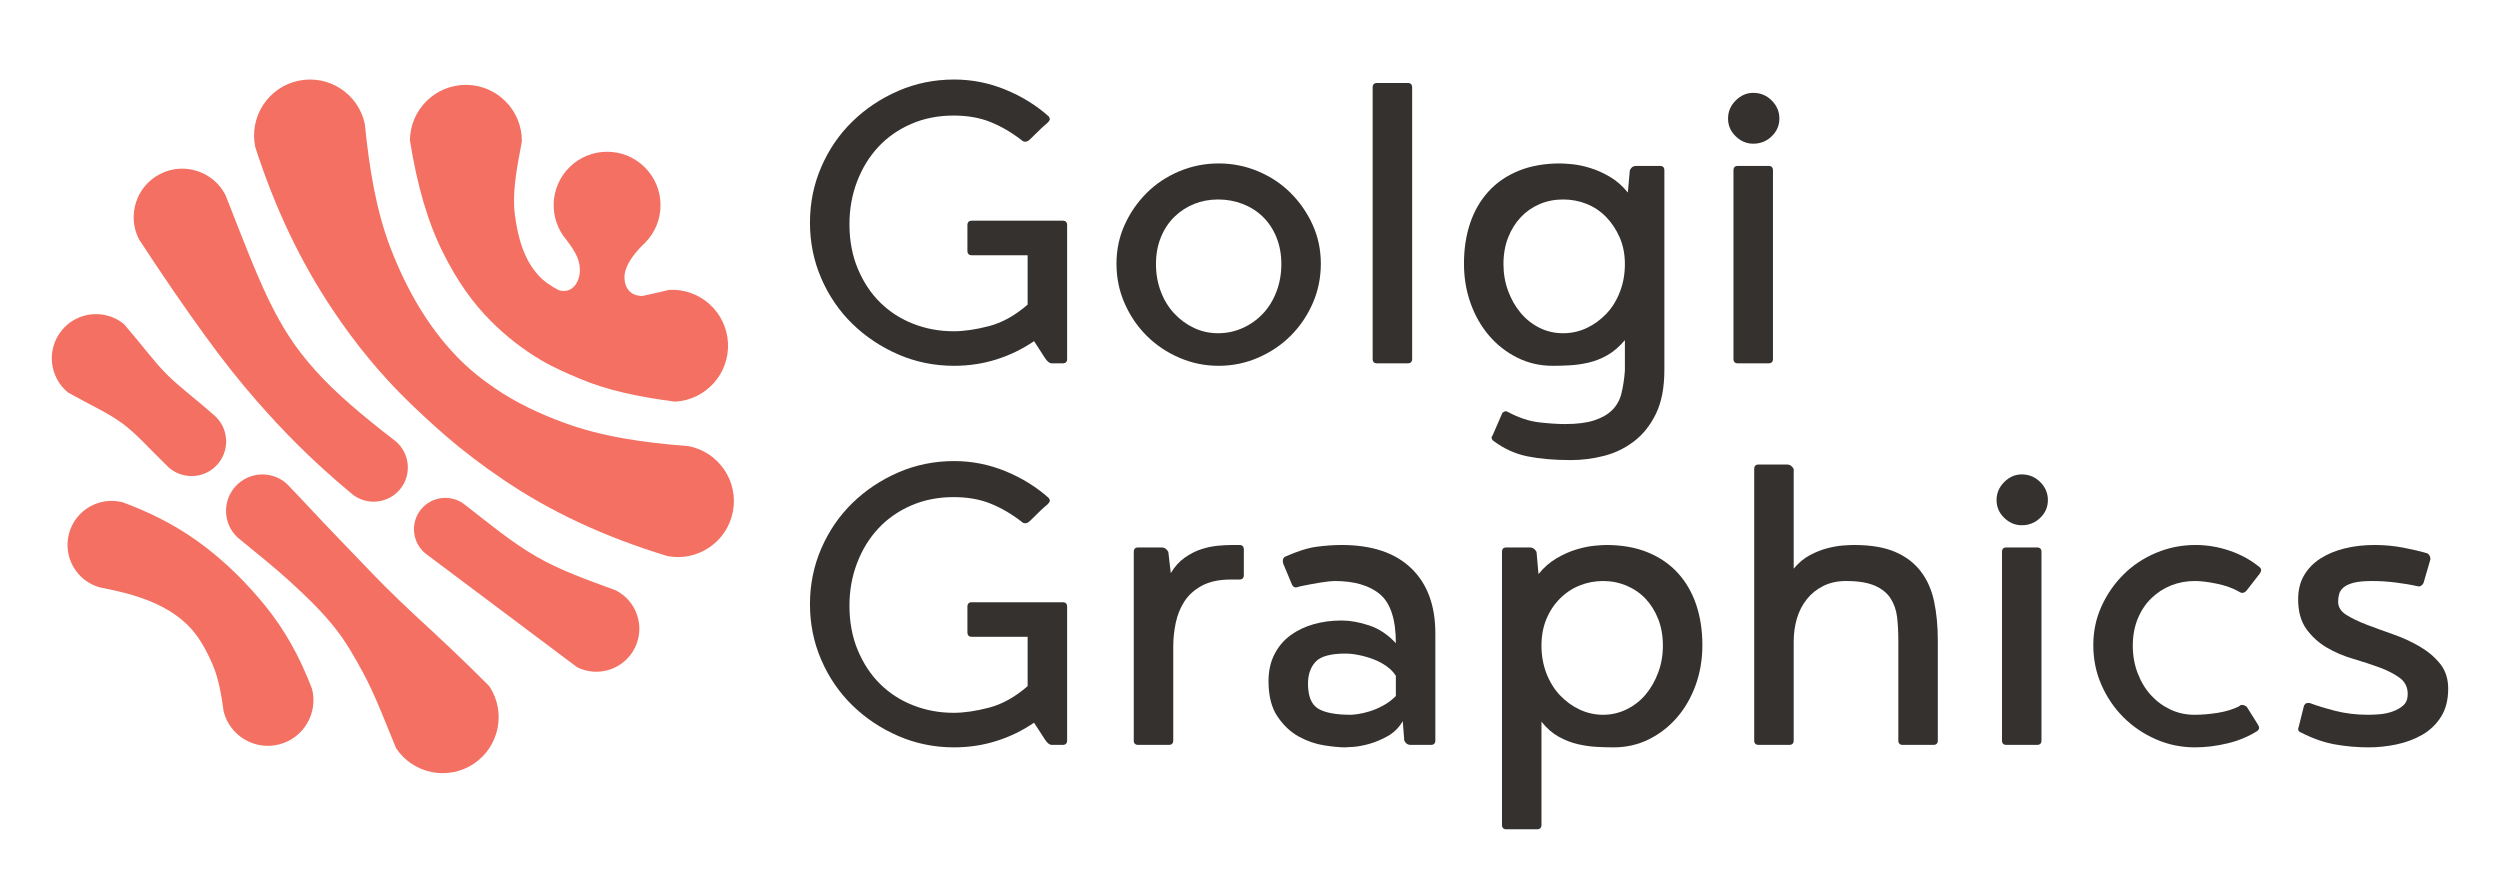
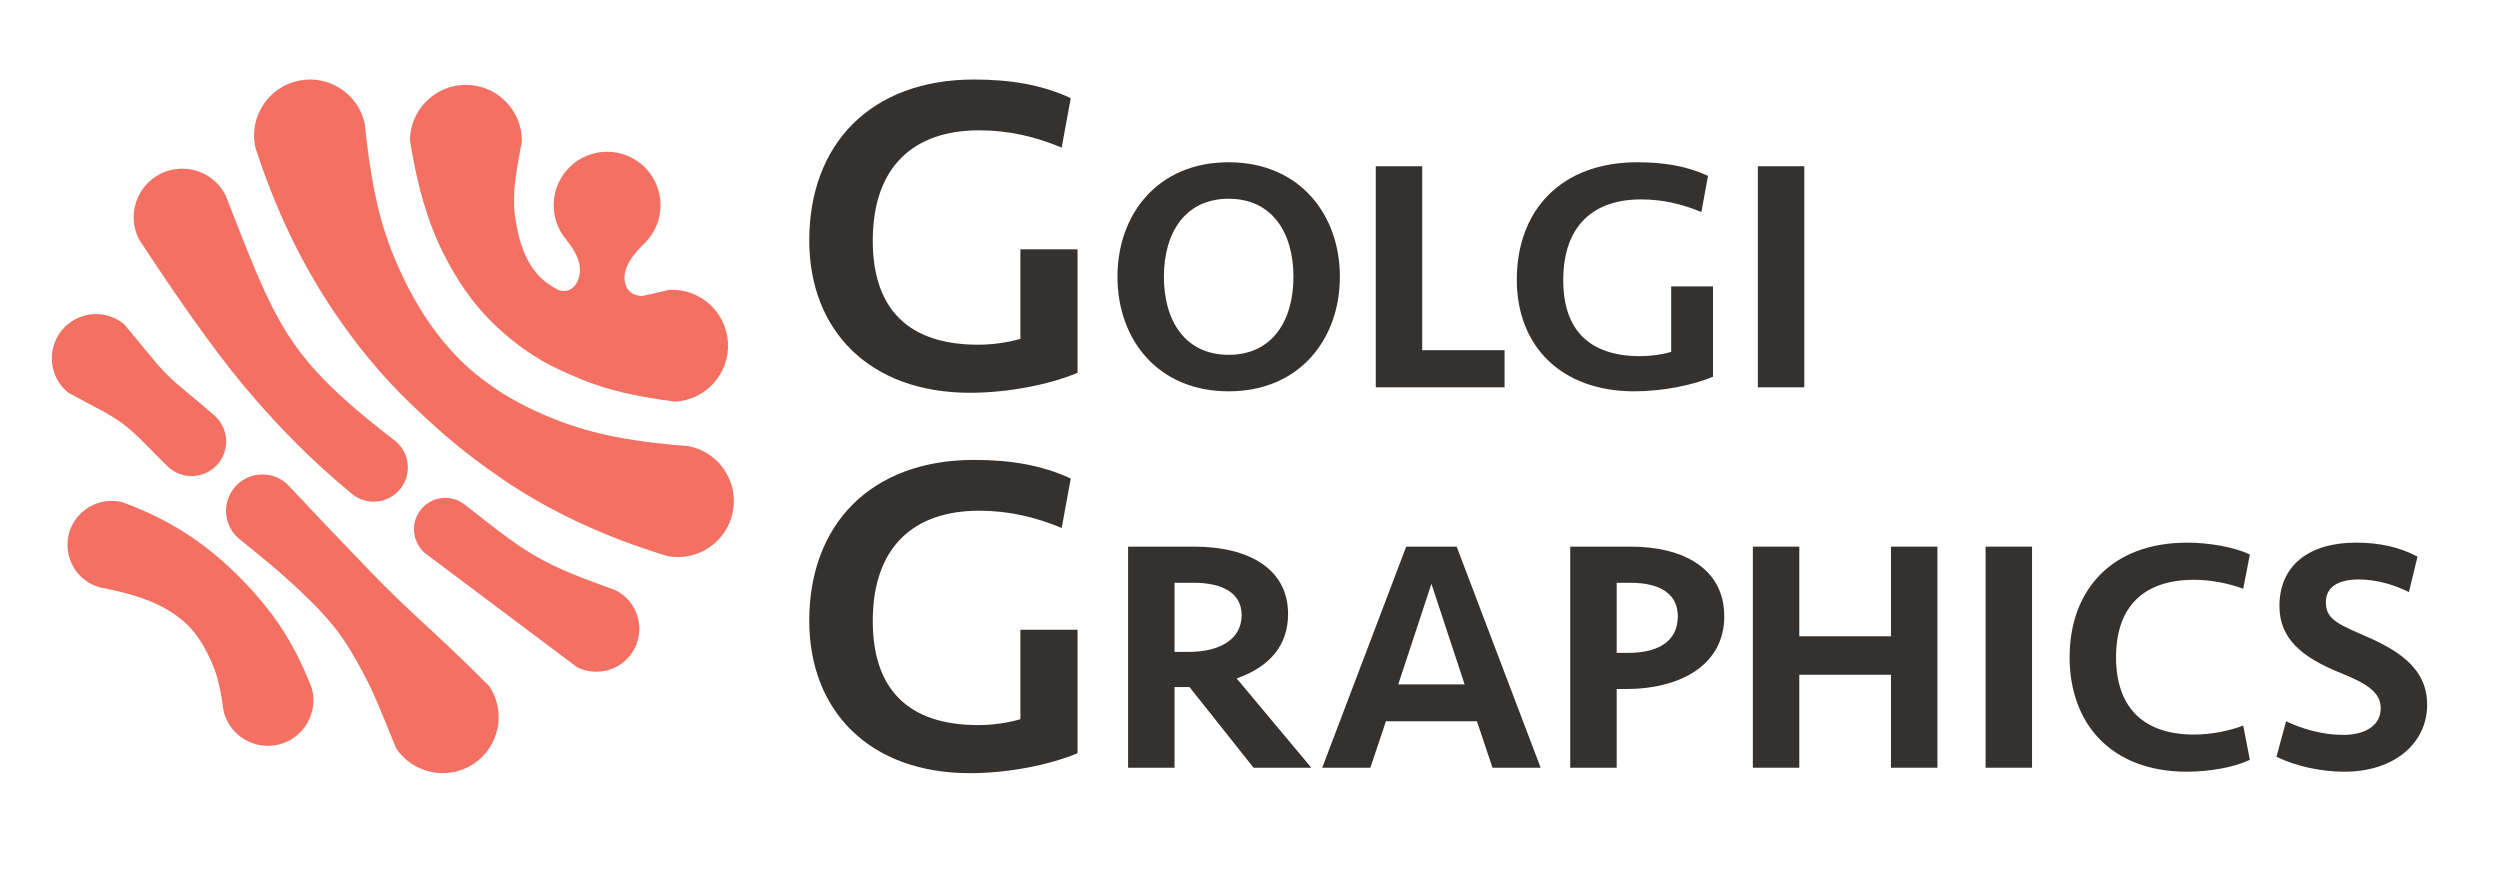
<svg width="100%" height="100%" viewBox="0 0 1000 350" version="1.1" style="fill-rule:evenodd;clip-rule:evenodd;stroke-linejoin:round;stroke-miterlimit:2;">
-   <g>
-     <path d="M27.216,157.002c-7.556,-6.168 -8.682,-17.31 -2.514,-24.866c6.168,-7.556 17.31,-8.682 24.865,-2.514c7.631,8.829 11.726,14.643 16.976,19.95c5.088,5.142 11.02,9.375 19.503,16.876c5.598,5.195 5.926,13.957 0.731,19.555c-5.194,5.599 -13.957,5.927 -19.555,0.732c-7.843,-7.635 -12.441,-13.018 -18.045,-17.201c-5.775,-4.311 -12.137,-7.022 -21.961,-12.532Z" style="fill:#f37062;" />
-     <path d="M95.066,215.016c-5.892,-5.467 -6.237,-14.689 -0.77,-20.581c5.467,-5.892 14.689,-6.237 20.581,-0.77c7.251,7.543 13.328,14.241 19.143,20.219c7.112,7.311 13.305,13.976 19.753,20.451c4.04,4.057 8.117,7.942 12.535,12.041c8.803,8.167 17.925,16.506 29.399,28.091c6.849,10.284 4.061,24.195 -6.223,31.045c-10.285,6.849 -24.195,4.061 -31.045,-6.223c-4.846,-11.772 -8.381,-21.184 -12.958,-29.737c-3.537,-6.609 -6.907,-12.508 -11.146,-17.932c-5.251,-6.72 -11.409,-12.661 -18.421,-19.097c-6.007,-5.514 -12.964,-10.988 -20.848,-17.507Z" style="fill:#f37062;" />
-     <path d="M55.603,95.753c-4.889,-9.548 -1.107,-21.268 8.441,-26.157c9.547,-4.888 21.268,-1.106 26.156,8.441c9.505,24.014 15.621,41.215 25.193,56.164c3.166,4.944 6.773,9.539 10.825,14.05c8.251,9.186 18.543,17.829 31.812,28.077c5.888,4.729 6.828,13.348 2.1,19.235c-4.729,5.887 -13.348,6.828 -19.235,2.099c-16.584,-13.761 -28.01,-25.647 -38.236,-37.332c-7.162,-8.183 -13.577,-16.357 -20.282,-25.575c-8.051,-11.069 -16.483,-23.273 -26.774,-39.002Z" style="fill:#f37062;" />
-     <path d="M170.271,221.465c-5.396,-4.335 -6.259,-12.236 -1.924,-17.632c4.335,-5.397 12.235,-6.259 17.632,-1.925c10.217,7.974 18.754,15.034 28.424,20.641c9.321,5.404 19.5,9.052 31.839,13.56c8.491,4.254 11.93,14.6 7.676,23.091c-4.253,8.49 -14.6,11.929 -23.09,7.676l-60.557,-45.411Z" style="fill:#f37062;" />
-     <path d="M102.109,58.833c-2.556,-12.089 5.184,-23.979 17.274,-26.535c12.089,-2.555 23.979,5.185 26.535,17.275c1.849,18.189 4.568,34.86 10.411,49.936c6.355,16.399 14.837,31.098 26.316,43.048c4.674,4.866 9.976,9.117 15.604,12.944c8.242,5.605 17.397,9.928 27.196,13.542c15.078,5.562 31.665,8.018 49.897,9.399c12.14,2.303 20.127,14.029 17.824,26.169c-2.303,12.14 -14.029,20.127 -26.17,17.824c-25.344,-7.699 -46.913,-17.818 -65.801,-30.648c-8.161,-5.543 -15.82,-11.313 -23.056,-17.574c-4.875,-4.219 -9.572,-8.57 -14.184,-13.027c-11.434,-11.047 -21.542,-23.321 -30.752,-37.072c-12.669,-18.916 -23.045,-40.297 -31.094,-65.281Z" style="fill:#f37062;" />
-     <path d="M257.023,118.376c3.393,-0.698 6.931,-1.55 10.662,-2.437c12.34,-0.633 22.873,8.872 23.507,21.212c0.633,12.34 -8.872,22.873 -21.212,23.507c-14.782,-1.95 -27.064,-4.535 -38.001,-9.149c-5.638,-2.378 -10.82,-4.638 -15.641,-7.503c-7.502,-4.456 -13.937,-9.549 -19.828,-15.421c-7.55,-7.525 -13.657,-16.326 -19.06,-27.044c-6.325,-12.546 -10.567,-27.176 -13.482,-45.427c0.123,-12.356 10.255,-22.287 22.611,-22.164c12.356,0.123 22.287,10.255 22.164,22.611c-2.036,10.935 -3.924,20.328 -2.818,29.114c1.227,9.754 3.827,18.338 9.467,24.475c2.255,2.454 5.068,4.341 8.078,5.908c4.866,1.561 8.069,-2.476 8.434,-7.021c0.367,-4.577 -1.469,-7.98 -5.271,-13.022c-7.235,-8.394 -6.872,-21.095 1.09,-29.056c8.342,-8.342 21.888,-8.342 30.23,-0c8.342,8.342 8.342,21.888 0,30.23c-0.258,0.258 -0.521,0.509 -0.789,0.751c-4.131,4.136 -7.076,8.389 -7.361,12.403c-0.255,3.591 1.479,8.102 7.22,8.033Z" style="fill:#f37062;" />
-     <path d="M40.081,234.996c-9.396,-2.508 -14.989,-12.172 -12.481,-21.568c2.507,-9.397 12.172,-14.989 21.568,-12.482c10.846,4.027 20.366,8.874 28.841,14.83c6.123,4.303 11.67,8.989 16.849,14.119c3.903,3.866 7.569,7.934 11.109,12.268c7.675,9.398 13.851,20.285 18.818,33.31c2.549,9.741 -3.29,19.718 -13.03,22.267c-9.74,2.549 -19.718,-3.289 -22.267,-13.029c-0.971,-6.826 -1.976,-13.15 -4.418,-18.825c-2.571,-5.973 -5.602,-11.571 -10.043,-15.898c-8.767,-8.543 -21.147,-12.403 -34.946,-14.992Z" style="fill:#f37062;" />
+   <g transform="matrix(0.488479,0,0,0.488479,-2.60408,-334.814)">
+     <g transform="matrix(0.557998,0.557998,-0.557998,0.557998,-25.366,160.167)">
+       <path d="M836.094,681.231C810.919,683.777 788.413,665.405 785.867,640.23C783.321,615.055 801.693,592.549 826.868,590.003C857.062,592.202 875.238,595.356 894.605,595.459C913.372,595.559 932.017,592.443 961.337,590.642C981.136,589.901 997.811,605.374 998.551,625.172C999.292,644.971 983.819,661.646 964.021,662.386C935.628,662.767 917.318,661.328 899.365,663.934C880.866,666.62 864.222,673.317 836.094,681.231Z" style="fill:rgb(243,112,98);" />
+     </g>
+     <g transform="matrix(0.557998,0.557998,-0.557998,0.557998,-25.366,160.167)">
+       <path d="M1066.98,663.187C1046.14,663.967 1028.59,647.683 1027.81,626.846C1027.03,606.01 1043.32,588.46 1064.15,587.681C1091.29,588.215 1114.72,589.355 1136.36,589.654C1162.82,590.019 1186.4,590.885 1210.11,590.935C1224.96,590.966 1239.56,590.614 1255.19,590.029C1286.32,588.862 1318.35,587.425 1360.65,587.63C1392.08,593.93 1412.48,624.563 1406.18,655.994C1399.88,687.424 1369.25,707.827 1337.82,701.527C1307.33,688.822 1283.58,678.04 1259.5,670.748C1240.88,665.112 1223.88,660.474 1206.16,658.299C1184.2,655.605 1162,656.003 1137.33,657.06C1116.2,657.965 1093.4,660.685 1066.98,663.187Z" style="fill:rgb(243,112,98);" />
+     </g>
+     <g transform="matrix(0.643356,0.643356,-0.643356,0.643356,28.5626,-80.5571)">
+       <path d="M818.051,677.232C795.083,669.82 782.454,645.155 789.866,622.187C797.278,599.22 821.943,586.59 844.911,594.002C898.238,617.086 935.336,634.721 974.35,643.277C987.252,646.107 1000.3,647.677 1013.93,648.408C1041.67,649.896 1071.79,647.272 1109.21,642.465C1126.1,640.622 1141.31,652.838 1143.15,669.728C1145,686.618 1132.78,701.828 1115.89,703.671C1067.61,708.161 1030.52,707.431 995.662,705.109C971.247,703.482 948.035,700.685 922.702,696.687C892.281,691.885 859.451,685.884 818.051,677.232Z" style="fill:rgb(243,112,98);" />
+     </g>
+     <g transform="matrix(0.643356,0.643356,-0.643356,0.643356,28.5626,-80.5571)">
+       <path d="M1200.5,694.802C1185.02,696.492 1171.07,685.294 1169.38,669.811C1167.69,654.328 1178.89,640.387 1194.38,638.697C1223.32,635.128 1248.13,632.778 1272.44,626.313C1295.87,620.082 1317.86,609.69 1344.67,597.231C1364.94,590.491 1386.88,601.48 1393.62,621.756C1400.36,642.032 1389.37,663.966 1369.09,670.706L1200.5,694.802Z" style="fill:rgb(243,112,98);" />
+     </g>
+     <g transform="matrix(0.571586,0.571586,-0.571586,0.571586,147.254,-42.1891)">
+       <path d="M800.546,683.135C774.32,666.062 766.89,630.908 783.963,604.683C801.036,578.457 836.19,571.026 862.416,588.099C898.3,617.359 933.023,642.346 970.483,658.88C1011.23,676.866 1052.74,688.001 1094.7,688.843C1111.79,689.186 1128.89,687.305 1145.82,684.08C1170.62,679.357 1194.76,670.703 1218.78,659.628C1255.74,642.587 1289.84,617.282 1324.96,587.106C1350.83,569.489 1386.13,576.186 1403.74,602.05C1421.36,627.915 1414.66,663.215 1388.8,680.832C1329.62,712.431 1272.88,732.936 1216.08,743.785C1191.54,748.473 1167.49,751.856 1143.32,753.6C1127.03,754.776 1110.83,755.396 1094.59,755.674C1054.33,756.365 1014.25,752.487 973.132,744.355C916.572,733.167 859.702,713.461 800.546,683.135Z" style="fill:rgb(243,112,98);" />
+     </g>
+     <g transform="matrix(0.320358,0.320358,-0.320358,0.320358,324.086,330.757)">
+       <path d="M1255.49,608.047C1264.1,594.974 1272.68,580.948 1281.77,566.194C1319.18,524.742 1383.2,521.456 1424.65,558.862C1466.11,596.268 1469.39,660.291 1431.99,701.743C1378.53,742.744 1331.03,773.725 1281.34,793.93C1255.73,804.346 1231.95,813.68 1207.39,819.934C1169.18,829.665 1132.35,833.952 1094.76,834.013C1046.6,834.091 998.963,825.484 947.456,808.503C887.165,788.626 826.861,755.434 759.236,706.435C720.151,666.562 720.791,602.458 760.664,563.373C800.537,524.287 864.64,524.927 903.726,564.8C932.157,606.244 956.138,642.289 987.746,666.829C1022.83,694.071 1058.57,713.193 1096.2,714.78C1111.24,715.414 1126.26,712.458 1140.88,707.847C1161.42,697.285 1158.75,674.154 1145.4,658.469C1131.94,642.67 1115.21,637.662 1086.95,633.701C1037.01,629.998 997.591,588.256 997.591,537.379C997.591,484.07 1040.87,440.79 1094.18,440.79C1147.49,440.79 1190.77,484.07 1190.77,537.379C1190.77,539.03 1190.73,540.671 1190.65,542.301C1190.66,568.715 1194.84,591.713 1206.76,605.449C1217.42,617.739 1237.37,626.612 1255.49,608.047Z" style="fill:rgb(243,112,98);" />
+     </g>
+     <g transform="matrix(0.24281,0.24281,-0.24281,0.24281,49.1272,775.418)">
+       <path d="M884.098,726.54C833.917,755.58 769.599,738.416 740.559,688.234C711.518,638.053 728.682,573.735 778.864,544.695C841.563,515.95 902.129,496.25 962.961,485.631C1006.92,477.958 1050.05,474.33 1093.51,474.122C1126.26,473.965 1158.86,475.656 1192.06,479.006C1264.03,486.268 1335.96,506.127 1411.81,540.101C1463.62,570.417 1481.06,637.089 1450.75,688.896C1420.43,740.703 1353.76,758.151 1301.95,727.836C1269.08,703.159 1238.19,680.732 1203.97,667.105C1167.95,652.764 1131.58,641.943 1094.62,642.422C1021.64,643.367 953.182,679.282 884.098,726.54Z" style="fill:rgb(243,112,98);" />
+     </g>
  </g>
-   <g>
-     <path d="M413.622,136.452c-4.607,3.159 -9.609,5.594 -15.005,7.305c-5.397,1.711 -11.057,2.567 -16.98,2.567c-7.897,0 -15.334,-1.514 -22.31,-4.541c-6.976,-3.027 -13.097,-7.108 -18.362,-12.241c-5.265,-5.133 -9.411,-11.188 -12.438,-18.164c-3.028,-6.976 -4.541,-14.413 -4.541,-22.311c-0,-7.897 1.513,-15.334 4.541,-22.31c3.027,-6.976 7.173,-13.031 12.438,-18.164c5.265,-5.133 11.386,-9.214 18.362,-12.241c6.976,-3.028 14.413,-4.541 22.31,-4.541c7.108,-0 13.952,1.349 20.533,4.047c6.582,2.699 12.373,6.285 17.375,10.761c0.263,0.526 0.395,0.855 0.395,0.987c-0,0.395 -0.329,0.921 -0.987,1.579c-0.659,0.527 -1.514,1.284 -2.567,2.271c-1.053,0.987 -2.501,2.402 -4.344,4.245c-0.658,0.658 -1.316,0.987 -1.974,0.987c-0.527,-0 -0.987,-0.198 -1.382,-0.593c-4.08,-3.159 -8.26,-5.594 -12.537,-7.305c-4.278,-1.711 -9.181,-2.566 -14.709,-2.566c-6.187,-0 -11.847,1.118 -16.98,3.356c-5.133,2.238 -9.51,5.298 -13.129,9.181c-3.62,3.883 -6.45,8.49 -8.49,13.82c-2.04,5.331 -3.061,11.024 -3.061,17.079c0,6.581 1.119,12.537 3.357,17.868c2.238,5.331 5.232,9.839 8.983,13.524c3.752,3.686 8.161,6.516 13.229,8.49c5.067,1.974 10.431,2.961 16.091,2.961c4.212,0 8.95,-0.691 14.215,-2.073c5.265,-1.382 10.398,-4.245 15.4,-8.588l0,-19.744l-22.31,0c-1.185,0 -1.777,-0.592 -1.777,-1.777l-0,-10.266c-0,-1.185 0.592,-1.777 1.777,-1.777l36.328,-0c1.185,-0 1.777,0.592 1.777,1.777l0,53.505c0,1.185 -0.592,1.777 -1.777,1.777l-4.343,-0c-0.922,-0 -1.843,-0.724 -2.765,-2.172l-4.343,-6.713Z" style="fill:#34312f;fill-rule:nonzero;" />
-     <path d="M487.266,133.293c3.422,0 6.68,-0.691 9.773,-2.073c3.093,-1.382 5.791,-3.29 8.095,-5.726c2.303,-2.435 4.113,-5.363 5.429,-8.785c1.316,-3.423 1.975,-7.108 1.975,-11.057c-0,-3.949 -0.659,-7.535 -1.975,-10.76c-1.316,-3.225 -3.126,-5.956 -5.429,-8.194c-2.304,-2.237 -5.002,-3.949 -8.095,-5.133c-3.093,-1.185 -6.351,-1.777 -9.773,-1.777c-3.423,-0 -6.614,0.592 -9.576,1.777c-2.962,1.184 -5.594,2.896 -7.897,5.133c-2.304,2.238 -4.114,4.969 -5.43,8.194c-1.316,3.225 -1.974,6.811 -1.974,10.76c-0,3.949 0.658,7.634 1.974,11.057c1.316,3.422 3.126,6.35 5.43,8.785c2.303,2.436 4.935,4.344 7.897,5.726c2.962,1.382 6.153,2.073 9.576,2.073Zm0.197,13.031c-5.528,0 -10.793,-1.086 -15.795,-3.258c-5.002,-2.171 -9.345,-5.1 -13.031,-8.786c-3.685,-3.685 -6.614,-7.996 -8.786,-12.932c-2.171,-4.936 -3.257,-10.234 -3.257,-15.893c-0,-5.529 1.086,-10.695 3.257,-15.499c2.172,-4.804 5.101,-9.049 8.786,-12.735c3.686,-3.685 8.029,-6.581 13.031,-8.687c5.002,-2.106 10.267,-3.159 15.795,-3.159c5.528,-0 10.793,1.053 15.795,3.159c5.002,2.106 9.345,5.002 13.031,8.687c3.685,3.686 6.614,7.931 8.786,12.735c2.172,4.804 3.258,9.97 3.258,15.499c-0,5.659 -1.086,10.957 -3.258,15.893c-2.172,4.936 -5.101,9.247 -8.786,12.932c-3.686,3.686 -8.029,6.615 -13.031,8.786c-5.002,2.172 -10.267,3.258 -15.795,3.258Z" style="fill:#34312f;fill-rule:nonzero;" />
-     <path d="M549.063,34.97c0,-1.185 0.593,-1.777 1.777,-1.777l12.241,-0c1.185,-0 1.777,0.592 1.777,1.777l0,108.59c0,1.185 -0.592,1.777 -1.777,1.777l-12.241,-0c-1.184,-0 -1.777,-0.592 -1.777,-1.777l0,-108.59Z" style="fill:#34312f;fill-rule:nonzero;" />
-     <path d="M625.274,133.293c3.291,0 6.417,-0.691 9.378,-2.073c2.962,-1.382 5.594,-3.29 7.898,-5.726c2.303,-2.435 4.113,-5.363 5.429,-8.785c1.316,-3.423 1.975,-7.108 1.975,-11.057c-0,-3.949 -0.692,-7.503 -2.074,-10.662c-1.382,-3.158 -3.191,-5.89 -5.429,-8.193c-2.238,-2.304 -4.837,-4.048 -7.799,-5.232c-2.961,-1.185 -6.087,-1.777 -9.378,-1.777c-3.422,-0 -6.581,0.625 -9.477,1.876c-2.896,1.25 -5.397,2.994 -7.503,5.232c-2.106,2.237 -3.784,4.936 -5.034,8.094c-1.251,3.159 -1.876,6.713 -1.876,10.662c0,3.817 0.625,7.404 1.876,10.76c1.25,3.357 2.928,6.285 5.034,8.786c2.106,2.501 4.607,4.476 7.503,5.923c2.896,1.448 6.055,2.172 9.477,2.172Zm40.474,14.611c0,7.107 -1.118,12.965 -3.356,17.571c-2.238,4.607 -5.166,8.293 -8.786,11.057c-3.62,2.764 -7.634,4.705 -12.044,5.824c-4.409,1.119 -8.785,1.678 -13.129,1.678c-6.713,0 -12.504,-0.493 -17.375,-1.48c-4.87,-0.988 -9.345,-2.995 -13.425,-6.022c-0.658,-0.395 -0.987,-0.922 -0.987,-1.58c-0,-0.263 0.131,-0.526 0.394,-0.789l3.949,-9.082c0.263,-0.132 0.494,-0.264 0.691,-0.395c0.198,-0.132 0.428,-0.198 0.691,-0.198c0.132,0 0.461,0.132 0.987,0.395c4.212,2.238 8.293,3.587 12.242,4.048c3.948,0.46 7.436,0.691 10.464,0.691c4.738,-0 8.621,-0.494 11.648,-1.481c3.028,-0.987 5.43,-2.369 7.207,-4.146c1.777,-1.777 2.994,-3.982 3.652,-6.615c0.659,-2.632 1.119,-5.659 1.383,-9.082l-0,-12.241c-2.238,2.633 -4.574,4.64 -7.009,6.022c-2.436,1.382 -4.936,2.369 -7.503,2.962c-2.567,0.592 -5.068,0.954 -7.503,1.086c-2.435,0.131 -4.705,0.197 -6.811,0.197c-5.134,0 -9.872,-1.086 -14.216,-3.258c-4.343,-2.171 -8.095,-5.1 -11.254,-8.786c-3.159,-3.685 -5.627,-7.996 -7.403,-12.932c-1.777,-4.936 -2.666,-10.234 -2.666,-15.893c0,-5.923 0.823,-11.32 2.468,-16.19c1.645,-4.87 4.08,-9.082 7.305,-12.636c3.225,-3.554 7.24,-6.318 12.044,-8.292c4.804,-1.975 10.365,-2.962 16.683,-2.962c0.922,-0 2.468,0.099 4.64,0.296c2.172,0.198 4.574,0.691 7.207,1.481c2.632,0.79 5.297,1.974 7.996,3.554c2.698,1.579 5.1,3.685 7.206,6.318l0.79,-8.885c0.526,-1.185 1.382,-1.777 2.567,-1.777l9.477,0c1.184,0 1.776,0.592 1.776,1.777l0,79.765Z" style="fill:#34312f;fill-rule:nonzero;" />
-     <path d="M693.39,68.139c-0,-1.185 0.592,-1.777 1.777,-1.777l12.241,0c1.184,0 1.777,0.592 1.777,1.777l-0,75.421c-0,1.185 -0.593,1.777 -1.777,1.777l-12.241,-0c-1.185,-0 -1.777,-0.592 -1.777,-1.777l-0,-75.421Zm-2.172,-20.731c-0,-2.764 1.02,-5.166 3.06,-7.206c2.04,-2.04 4.377,-3.06 7.009,-3.06c2.896,-0 5.364,1.02 7.404,3.06c2.04,2.04 3.06,4.442 3.06,7.206c0,2.764 -1.02,5.134 -3.06,7.108c-2.04,1.974 -4.508,2.962 -7.404,2.962c-2.632,-0 -4.969,-0.988 -7.009,-2.962c-2.04,-1.974 -3.06,-4.344 -3.06,-7.108Z" style="fill:#34312f;fill-rule:nonzero;" />
+   <g transform="matrix(0.212634,0,0,0.212634,216.864,-75.2128)">
+     <path d="M812.486,503.324C617.667,503.324 502.458,625.372 502.458,805.648C502.458,975.671 615.96,1092.59 804.796,1092.59C876.573,1092.59 954.258,1077.24 1007.16,1055.05L1007.16,822.735L899.645,822.735L899.645,991.05C877.428,997.885 847.521,1002.16 820.177,1002.16C688.585,1002.16 621.934,934.66 621.934,806.502C621.934,666.382 699.693,598.883 821.886,598.883C878.282,598.883 927.805,610.847 977.297,631.352L994.364,538.305C938.898,512.709 879.991,503.324 812.486,503.324Z" style="fill:rgb(52,49,47);fill-rule:nonzero;" />
+     <path d="M1500.64,874.407C1500.64,756.953 1424.51,658.96 1291.44,658.96C1157.75,658.96 1082.24,756.953 1082.24,874.407C1082.24,991.861 1157.75,1089.85 1291.44,1089.85C1424.51,1089.85 1500.64,991.861 1500.64,874.407ZM1291.44,1021.22C1210.22,1021.22 1169.61,958.124 1169.61,874.407C1169.61,790.689 1210.22,727.587 1291.44,727.587C1372.66,727.587 1413.28,790.689 1413.28,874.407C1413.28,958.124 1372.66,1021.22 1291.44,1021.22Z" style="fill:rgb(52,49,47);fill-rule:nonzero;" />
+     <path d="M1568.17,666.455L1568.17,1082.36L1810.44,1082.36L1810.44,1012.48L1655.54,1012.48L1655.54,666.455L1568.17,666.455Z" style="fill:rgb(52,49,47);fill-rule:nonzero;" />
+     <path d="M2060.17,658.96C1917.72,658.96 1833.47,748.205 1833.47,880.029C1833.47,1004.36 1916.47,1089.85 2054.55,1089.85C2107.04,1089.85 2163.84,1078.62 2202.53,1062.4L2202.53,892.524L2123.91,892.524L2123.91,1015.6C2107.66,1020.6 2085.79,1023.72 2065.8,1023.72C1969.57,1023.72 1920.84,974.367 1920.84,880.653C1920.84,778.194 1977.7,728.836 2067.05,728.836C2108.29,728.836 2144.5,737.584 2180.69,752.579L2193.17,684.54C2152.61,665.823 2109.53,658.96 2060.17,658.96Z" style="fill:rgb(52,49,47);fill-rule:nonzero;" />
+     <rect x="2286.93" y="666.455" width="87.365" height="415.901" style="fill:rgb(52,49,47);fill-rule:nonzero;" />
  </g>
-   <g>
-     <path d="M413.622,289.071c-4.607,3.159 -9.609,5.594 -15.005,7.305c-5.397,1.711 -11.057,2.567 -16.98,2.567c-7.897,-0 -15.334,-1.514 -22.31,-4.541c-6.976,-3.028 -13.097,-7.108 -18.362,-12.242c-5.265,-5.133 -9.411,-11.188 -12.438,-18.164c-3.028,-6.976 -4.541,-14.413 -4.541,-22.31c-0,-7.898 1.513,-15.334 4.541,-22.31c3.027,-6.976 7.173,-13.031 12.438,-18.165c5.265,-5.133 11.386,-9.213 18.362,-12.241c6.976,-3.027 14.413,-4.541 22.31,-4.541c7.108,0 13.952,1.349 20.533,4.048c6.582,2.698 12.373,6.285 17.375,10.76c0.263,0.527 0.395,0.856 0.395,0.987c-0,0.395 -0.329,0.922 -0.987,1.58c-0.659,0.526 -1.514,1.283 -2.567,2.27c-1.053,0.987 -2.501,2.402 -4.344,4.245c-0.658,0.658 -1.316,0.987 -1.974,0.987c-0.527,0 -0.987,-0.197 -1.382,-0.592c-4.08,-3.159 -8.26,-5.594 -12.537,-7.305c-4.278,-1.711 -9.181,-2.567 -14.709,-2.567c-6.187,0 -11.847,1.119 -16.98,3.357c-5.133,2.237 -9.51,5.298 -13.129,9.18c-3.62,3.883 -6.45,8.49 -8.49,13.821c-2.04,5.331 -3.061,11.024 -3.061,17.078c0,6.581 1.119,12.537 3.357,17.868c2.238,5.331 5.232,9.839 8.983,13.525c3.752,3.685 8.161,6.515 13.229,8.489c5.067,1.975 10.431,2.962 16.091,2.962c4.212,0 8.95,-0.691 14.215,-2.073c5.265,-1.382 10.398,-4.245 15.4,-8.589l0,-19.743l-22.31,-0c-1.185,-0 -1.777,-0.593 -1.777,-1.777l-0,-10.267c-0,-1.184 0.592,-1.777 1.777,-1.777l36.328,0c1.185,0 1.777,0.593 1.777,1.777l0,53.505c0,1.185 -0.592,1.777 -1.777,1.777l-4.343,0c-0.922,0 -1.843,-0.724 -2.765,-2.171l-4.343,-6.713Z" style="fill:#34312f;fill-rule:nonzero;" />
-     <path d="M492.399,231.814c-4.738,0 -8.621,0.823 -11.649,2.468c-3.027,1.645 -5.363,3.751 -7.009,6.318c-1.645,2.567 -2.797,5.43 -3.455,8.589c-0.658,3.159 -0.987,6.318 -0.987,9.477l-0,37.512c-0,1.185 -0.592,1.777 -1.777,1.777l-12.241,0c-1.185,0 -1.777,-0.592 -1.777,-1.777l0,-75.42c0,-1.185 0.592,-1.777 1.777,-1.777l9.477,-0c1.053,-0 1.908,0.592 2.567,1.777l0.987,8.489c1.579,-2.632 3.455,-4.705 5.627,-6.219c2.172,-1.513 4.376,-2.632 6.614,-3.356c2.237,-0.724 4.442,-1.185 6.614,-1.382c2.172,-0.198 4.047,-0.296 5.627,-0.296l2.961,-0c1.185,-0 1.777,0.592 1.777,1.776l0,10.267c0,1.185 -0.592,1.777 -1.777,1.777l-3.356,0Z" style="fill:#34312f;fill-rule:nonzero;" />
-     <path d="M540.376,285.912c0.527,-0 1.481,-0.099 2.863,-0.296c1.382,-0.198 2.929,-0.56 4.64,-1.086c1.711,-0.527 3.488,-1.284 5.331,-2.271c1.842,-0.987 3.553,-2.27 5.133,-3.85l-0,-8.095c-0.921,-1.448 -2.172,-2.731 -3.751,-3.85c-1.58,-1.119 -3.324,-2.04 -5.232,-2.764c-1.909,-0.724 -3.85,-1.283 -5.825,-1.678c-1.974,-0.395 -3.751,-0.592 -5.331,-0.592c-5.923,-0 -9.904,1.086 -11.945,3.257c-2.04,2.172 -3.06,5.101 -3.06,8.786c0,5.002 1.349,8.326 4.048,9.971c2.698,1.645 7.074,2.468 13.129,2.468Zm-26.456,-63.18c5.001,-2.238 9.279,-3.587 12.833,-4.047c3.554,-0.461 6.844,-0.691 9.872,-0.691c12.109,-0 21.389,3.093 27.838,9.279c6.45,6.186 9.675,14.874 9.675,26.062l-0,42.843c-0,1.185 -0.592,1.777 -1.777,1.777l-8.095,0c-1.185,0 -2.04,-0.592 -2.567,-1.777l-0.592,-7.7c-1.579,2.633 -3.62,4.64 -6.121,6.022c-2.5,1.382 -4.935,2.402 -7.305,3.061c-2.369,0.658 -4.475,1.053 -6.318,1.184c-1.842,0.132 -2.961,0.198 -3.356,0.198c-2.106,-0 -4.87,-0.264 -8.292,-0.79c-3.423,-0.527 -6.779,-1.678 -10.07,-3.455c-3.29,-1.777 -6.153,-4.443 -8.588,-7.996c-2.435,-3.554 -3.653,-8.293 -3.653,-14.216c0,-4.08 0.79,-7.667 2.369,-10.76c1.58,-3.093 3.719,-5.627 6.417,-7.602c2.698,-1.974 5.792,-3.455 9.28,-4.442c3.488,-0.987 7.206,-1.481 11.155,-1.481c3.422,0 7.108,0.658 11.056,1.975c3.949,1.316 7.503,3.685 10.662,7.107c-0,-9.477 -2.106,-15.992 -6.318,-19.546c-4.212,-3.554 -10.267,-5.331 -18.164,-5.331c-1.185,0 -3.028,0.198 -5.528,0.593c-2.501,0.395 -5.331,0.921 -8.49,1.579c-0.395,0.132 -0.691,0.231 -0.889,0.296c-0.197,0.066 -0.428,0.099 -0.691,0.099c-0.658,0 -1.184,-0.461 -1.579,-1.382l-2.962,-7.108c-0.395,-0.789 -0.592,-1.513 -0.592,-2.171c-0,-0.659 0.263,-1.185 0.79,-1.58Z" style="fill:#34312f;fill-rule:nonzero;" />
-     <path d="M641.266,285.912c3.291,-0 6.417,-0.724 9.379,-2.172c2.961,-1.448 5.495,-3.422 7.601,-5.923c2.106,-2.501 3.784,-5.43 5.034,-8.786c1.251,-3.356 1.876,-6.943 1.876,-10.76c0,-3.949 -0.625,-7.503 -1.876,-10.662c-1.25,-3.159 -2.928,-5.857 -5.034,-8.095c-2.106,-2.237 -4.64,-3.981 -7.601,-5.232c-2.962,-1.25 -6.088,-1.876 -9.379,-1.876c-3.29,0 -6.416,0.593 -9.378,1.777c-2.961,1.185 -5.594,2.929 -7.897,5.232c-2.304,2.304 -4.114,5.035 -5.43,8.194c-1.316,3.159 -1.974,6.713 -1.974,10.662c-0,3.948 0.658,7.634 1.974,11.056c1.316,3.422 3.126,6.351 5.43,8.786c2.303,2.435 4.936,4.344 7.897,5.726c2.962,1.382 6.088,2.073 9.378,2.073Zm-24.679,44.028c-0,1.185 -0.593,1.777 -1.777,1.777l-12.241,0c-1.185,0 -1.777,-0.592 -1.777,-1.777l-0,-109.182c-0,-1.185 0.592,-1.777 1.777,-1.777l9.477,-0c1.053,-0 1.908,0.592 2.566,1.777l0.79,8.884c2.106,-2.632 4.508,-4.738 7.207,-6.318c2.698,-1.579 5.363,-2.764 7.996,-3.554c2.632,-0.789 5.034,-1.283 7.206,-1.48c2.172,-0.198 3.719,-0.296 4.64,-0.296c6.318,-0 11.879,0.987 16.683,2.961c4.805,1.974 8.819,4.739 12.044,8.292c3.225,3.554 5.66,7.766 7.305,12.636c1.645,4.87 2.468,10.267 2.468,16.19c0,5.66 -0.888,10.958 -2.665,15.894c-1.777,4.936 -4.245,9.246 -7.404,12.932c-3.159,3.685 -6.91,6.614 -11.254,8.786c-4.344,2.172 -9.082,3.258 -14.216,3.258c-2.106,-0 -4.376,-0.066 -6.811,-0.198c-2.435,-0.131 -4.936,-0.493 -7.503,-1.086c-2.566,-0.592 -5.1,-1.579 -7.601,-2.961c-2.501,-1.382 -4.804,-3.39 -6.91,-6.022l-0,41.264Z" style="fill:#34312f;fill-rule:nonzero;" />
-     <path d="M717.477,227.471c1.974,-2.37 4.146,-4.18 6.515,-5.43c2.37,-1.25 4.706,-2.172 7.009,-2.764c2.304,-0.592 4.41,-0.954 6.318,-1.086c1.909,-0.132 3.324,-0.197 4.245,-0.197c6.713,-0 12.208,0.921 16.486,2.764c4.278,1.842 7.7,4.442 10.267,7.798c2.566,3.357 4.343,7.371 5.331,12.044c0.987,4.673 1.48,9.905 1.48,15.696l0,39.882c0,1.185 -0.592,1.777 -1.777,1.777l-12.241,0c-1.184,0 -1.777,-0.592 -1.777,-1.777l0,-40.079c0,-3.291 -0.164,-6.351 -0.493,-9.181c-0.329,-2.83 -1.185,-5.331 -2.567,-7.503c-1.382,-2.171 -3.488,-3.882 -6.318,-5.133c-2.83,-1.25 -6.68,-1.876 -11.55,-1.876c-3.422,0 -6.449,0.659 -9.082,1.975c-2.632,1.316 -4.837,3.093 -6.614,5.331c-1.777,2.237 -3.093,4.804 -3.949,7.7c-0.855,2.895 -1.283,5.989 -1.283,9.279l-0,39.487c-0,1.185 -0.592,1.777 -1.777,1.777l-12.241,0c-1.185,0 -1.777,-0.592 -1.777,-1.777l-0,-108.59c-0,-1.184 0.592,-1.777 1.777,-1.777l11.451,0c1.053,0 1.909,0.593 2.567,1.777l-0,39.883Z" style="fill:#34312f;fill-rule:nonzero;" />
-     <path d="M800.795,220.758c0,-1.185 0.592,-1.777 1.777,-1.777l12.241,-0c1.185,-0 1.777,0.592 1.777,1.777l0,75.42c0,1.185 -0.592,1.777 -1.777,1.777l-12.241,0c-1.185,0 -1.777,-0.592 -1.777,-1.777l0,-75.42Zm-2.172,-20.731c0,-2.764 1.02,-5.166 3.061,-7.207c2.04,-2.04 4.376,-3.06 7.009,-3.06c2.895,0 5.363,1.02 7.403,3.06c2.041,2.041 3.061,4.443 3.061,7.207c-0,2.764 -1.02,5.133 -3.061,7.108c-2.04,1.974 -4.508,2.961 -7.403,2.961c-2.633,0 -4.969,-0.987 -7.009,-2.961c-2.041,-1.975 -3.061,-4.344 -3.061,-7.108Z" style="fill:#34312f;fill-rule:nonzero;" />
-     <path d="M902.87,292.427c-3.554,2.238 -7.536,3.883 -11.945,4.936c-4.409,1.053 -8.72,1.58 -12.932,1.58c-5.528,-0 -10.76,-1.086 -15.696,-3.258c-4.936,-2.172 -9.247,-5.101 -12.932,-8.786c-3.686,-3.686 -6.615,-7.996 -8.786,-12.932c-2.172,-4.936 -3.258,-10.234 -3.258,-15.894c-0,-5.528 1.086,-10.694 3.258,-15.499c2.171,-4.804 5.1,-9.049 8.786,-12.734c3.685,-3.686 8.029,-6.581 13.03,-8.687c5.002,-2.106 10.267,-3.159 15.795,-3.159c4.607,-0 9.148,0.756 13.623,2.27c4.476,1.514 8.49,3.718 12.044,6.614c0.395,0.395 0.592,0.724 0.592,0.987c0,0.264 -0.032,0.494 -0.098,0.691c-0.066,0.198 -0.165,0.428 -0.296,0.691l-5.529,7.108c-0.526,0.527 -1.053,0.79 -1.579,0.79c-0.395,-0 -0.658,-0.066 -0.79,-0.198c-0.132,0 -0.263,-0.065 -0.395,-0.197c-2.501,-1.448 -5.495,-2.534 -8.983,-3.258c-3.488,-0.724 -6.417,-1.086 -8.786,-1.086c-3.422,0 -6.614,0.593 -9.576,1.777c-2.961,1.185 -5.594,2.896 -7.897,5.134c-2.304,2.237 -4.114,4.969 -5.43,8.193c-1.316,3.225 -1.974,6.812 -1.974,10.761c-0,3.948 0.658,7.634 1.974,11.056c1.316,3.422 3.093,6.351 5.331,8.786c2.238,2.435 4.837,4.344 7.799,5.726c2.961,1.382 6.153,2.073 9.575,2.073c3.028,-0 6.154,-0.263 9.379,-0.79c3.225,-0.526 6.022,-1.382 8.391,-2.567c0.395,-0.395 0.79,-0.592 1.184,-0.592c0.659,0 1.317,0.263 1.975,0.79l4.343,6.91c0.395,0.658 0.593,1.119 0.593,1.382c-0,0.527 -0.264,0.987 -0.79,1.382Z" style="fill:#34312f;fill-rule:nonzero;" />
-     <path d="M967.432,234.578c-2.896,-0.658 -5.956,-1.184 -9.181,-1.579c-3.225,-0.395 -6.351,-0.593 -9.378,-0.593c-3.159,0 -5.627,0.231 -7.404,0.691c-1.777,0.461 -3.126,1.086 -4.048,1.876c-0.921,0.79 -1.513,1.678 -1.777,2.666c-0.263,0.987 -0.394,2.007 -0.394,3.06c-0,2.106 1.085,3.85 3.257,5.232c2.172,1.382 4.903,2.698 8.194,3.949c3.29,1.25 6.811,2.533 10.563,3.85c3.751,1.316 7.272,2.928 10.563,4.837c3.29,1.908 6.021,4.212 8.193,6.91c2.172,2.698 3.258,6.022 3.258,9.971c-0,4.475 -0.954,8.226 -2.863,11.254c-1.908,3.027 -4.409,5.429 -7.503,7.206c-3.093,1.777 -6.515,3.06 -10.266,3.85c-3.752,0.79 -7.47,1.185 -11.155,1.185c-4.607,-0 -9.115,-0.395 -13.525,-1.185c-4.409,-0.79 -8.917,-2.369 -13.524,-4.739c-0.79,-0.263 -1.185,-0.723 -1.185,-1.382c0,-0.263 0.066,-0.526 0.198,-0.789l2.171,-8.688c0.395,-0.526 0.724,-0.822 0.988,-0.888c0.263,-0.066 0.658,-0.099 1.184,-0.099c2.764,1.053 6.187,2.106 10.267,3.159c4.08,1.053 8.49,1.58 13.228,1.58c1.185,-0 2.666,-0.066 4.442,-0.198c1.777,-0.131 3.521,-0.493 5.233,-1.086c1.711,-0.592 3.159,-1.415 4.343,-2.468c1.185,-1.053 1.777,-2.566 1.777,-4.541c0,-2.764 -1.086,-4.935 -3.258,-6.515c-2.171,-1.579 -4.87,-2.962 -8.095,-4.146c-3.224,-1.185 -6.745,-2.336 -10.562,-3.455c-3.817,-1.119 -7.338,-2.633 -10.563,-4.541c-3.225,-1.909 -5.923,-4.377 -8.095,-7.404c-2.172,-3.028 -3.258,-6.976 -3.258,-11.846c0,-3.686 0.79,-6.878 2.369,-9.576c1.58,-2.698 3.752,-4.936 6.516,-6.713c2.764,-1.777 5.989,-3.126 9.674,-4.047c3.686,-0.922 7.7,-1.382 12.044,-1.382c3.949,-0 7.799,0.362 11.55,1.085c3.751,0.724 6.943,1.481 9.576,2.271c0.789,0.526 1.184,1.316 1.184,2.369l-2.764,9.477c-0.132,0.263 -0.362,0.56 -0.691,0.889c-0.329,0.329 -0.757,0.493 -1.283,0.493Z" style="fill:#34312f;fill-rule:nonzero;" />
+   <g transform="matrix(0.212634,0,0,0.212634,216.864,76.9433)">
+     <path d="M812.486,503.324C617.667,503.324 502.458,625.372 502.458,805.648C502.458,975.671 615.96,1092.59 804.796,1092.59C876.573,1092.59 954.258,1077.24 1007.16,1055.05L1007.16,822.735L899.645,822.735L899.645,991.05C877.428,997.885 847.521,1002.16 820.177,1002.16C688.585,1002.16 621.934,934.66 621.934,806.502C621.934,666.382 699.693,598.883 821.886,598.883C878.282,598.883 927.805,610.847 977.297,631.352L994.364,538.305C938.898,512.709 879.991,503.324 812.486,503.324Z" style="fill:rgb(52,49,47);fill-rule:nonzero;" />
+     <path d="M1403.2,793.205C1403.2,708.255 1329.57,666.455 1226.47,666.455L1102.23,666.455L1102.23,1082.36L1189.59,1082.36L1189.59,930.58L1217.72,930.58L1338.3,1082.36L1446.92,1082.36L1306.46,914.36C1368.88,892.525 1403.2,851.952 1403.2,793.205ZM1315.84,795.08C1315.84,840.702 1275.21,864.451 1215.84,864.451L1189.59,864.451L1189.59,734.458L1225.84,734.458C1278.96,734.458 1315.84,753.207 1315.84,795.08Z" style="fill:rgb(52,49,47);fill-rule:nonzero;" />
+     <path d="M1720.33,666.455L1625.4,666.455L1467.41,1082.36L1557.96,1082.36L1587.31,994.913L1758.42,994.913L1787.77,1082.36L1878.32,1082.36L1720.33,666.455ZM1735.31,925.661L1610.42,925.661L1672.87,736.331L1735.31,925.661Z" style="fill:rgb(52,49,47);fill-rule:nonzero;" />
+     <path d="M2223.72,797.579C2223.72,708.255 2147.58,666.455 2047.6,666.455L1933.98,666.455L1933.98,1082.36L2021.35,1082.36L2021.35,934.328L2038.22,934.328C2141.97,934.328 2223.72,888.784 2223.72,797.579ZM2136.35,797.579C2136.35,843.826 2100.73,866.325 2042.6,866.325L2021.35,866.325L2021.35,734.458L2046.97,734.458C2101.98,734.458 2136.35,754.456 2136.35,797.579Z" style="fill:rgb(52,49,47);fill-rule:nonzero;" />
+     <path d="M2624.7,1082.36L2624.7,666.455L2537.34,666.455L2537.34,835.095L2364.88,835.095L2364.88,666.455L2277.51,666.455L2277.51,1082.36L2364.88,1082.36L2364.88,907.47L2537.34,907.47L2537.34,1082.36L2624.7,1082.36Z" style="fill:rgb(52,49,47);fill-rule:nonzero;" />
+     <rect x="2715.35" y="666.455" width="87.365" height="415.901" style="fill:rgb(52,49,47);fill-rule:nonzero;" />
+     <path d="M3094.4,658.96C2950.75,658.96 2873.37,750.076 2873.37,874.405C2873.37,998.733 2950.75,1089.85 3094.4,1089.85C3135.62,1089.85 3183.09,1081.74 3212.45,1067.39L3199.96,1003.11C3173.72,1013.1 3139.37,1019.98 3107.52,1019.98C3013.2,1019.98 2960.74,969.994 2960.74,874.405C2960.74,778.816 3013.2,728.836 3107.52,728.836C3139.37,728.836 3173.72,735.707 3199.96,745.703L3212.45,681.42C3183.09,667.07 3135.62,658.96 3094.4,658.96Z" style="fill:rgb(52,49,47);fill-rule:nonzero;" />
+     <path d="M3545.98,963.746C3545.98,891.273 3485.45,858.161 3419.24,830.046C3369.23,808.804 3355.48,797.558 3355.48,770.694C3355.48,741.33 3380.48,728.212 3416.74,728.212C3449.87,728.212 3482.95,737.581 3511.66,751.951L3527.88,685.163C3492.94,667.071 3456.74,658.96 3411.74,658.96C3324.28,658.96 3268.12,701.385 3268.12,778.191C3268.12,839.418 3309.93,874.405 3382.36,903.768C3433.61,924.386 3458.62,940.63 3458.62,970.618C3458.62,1003.11 3429.24,1020.6 3387.98,1020.6C3349.24,1020.6 3310.55,1009.35 3280.6,994.984L3262.49,1061.78C3299.94,1079.87 3346.74,1089.85 3390.48,1089.85C3484.2,1089.85 3545.98,1036.2 3545.98,963.746Z" style="fill:rgb(52,49,47);fill-rule:nonzero;" />
  </g>
</svg>
